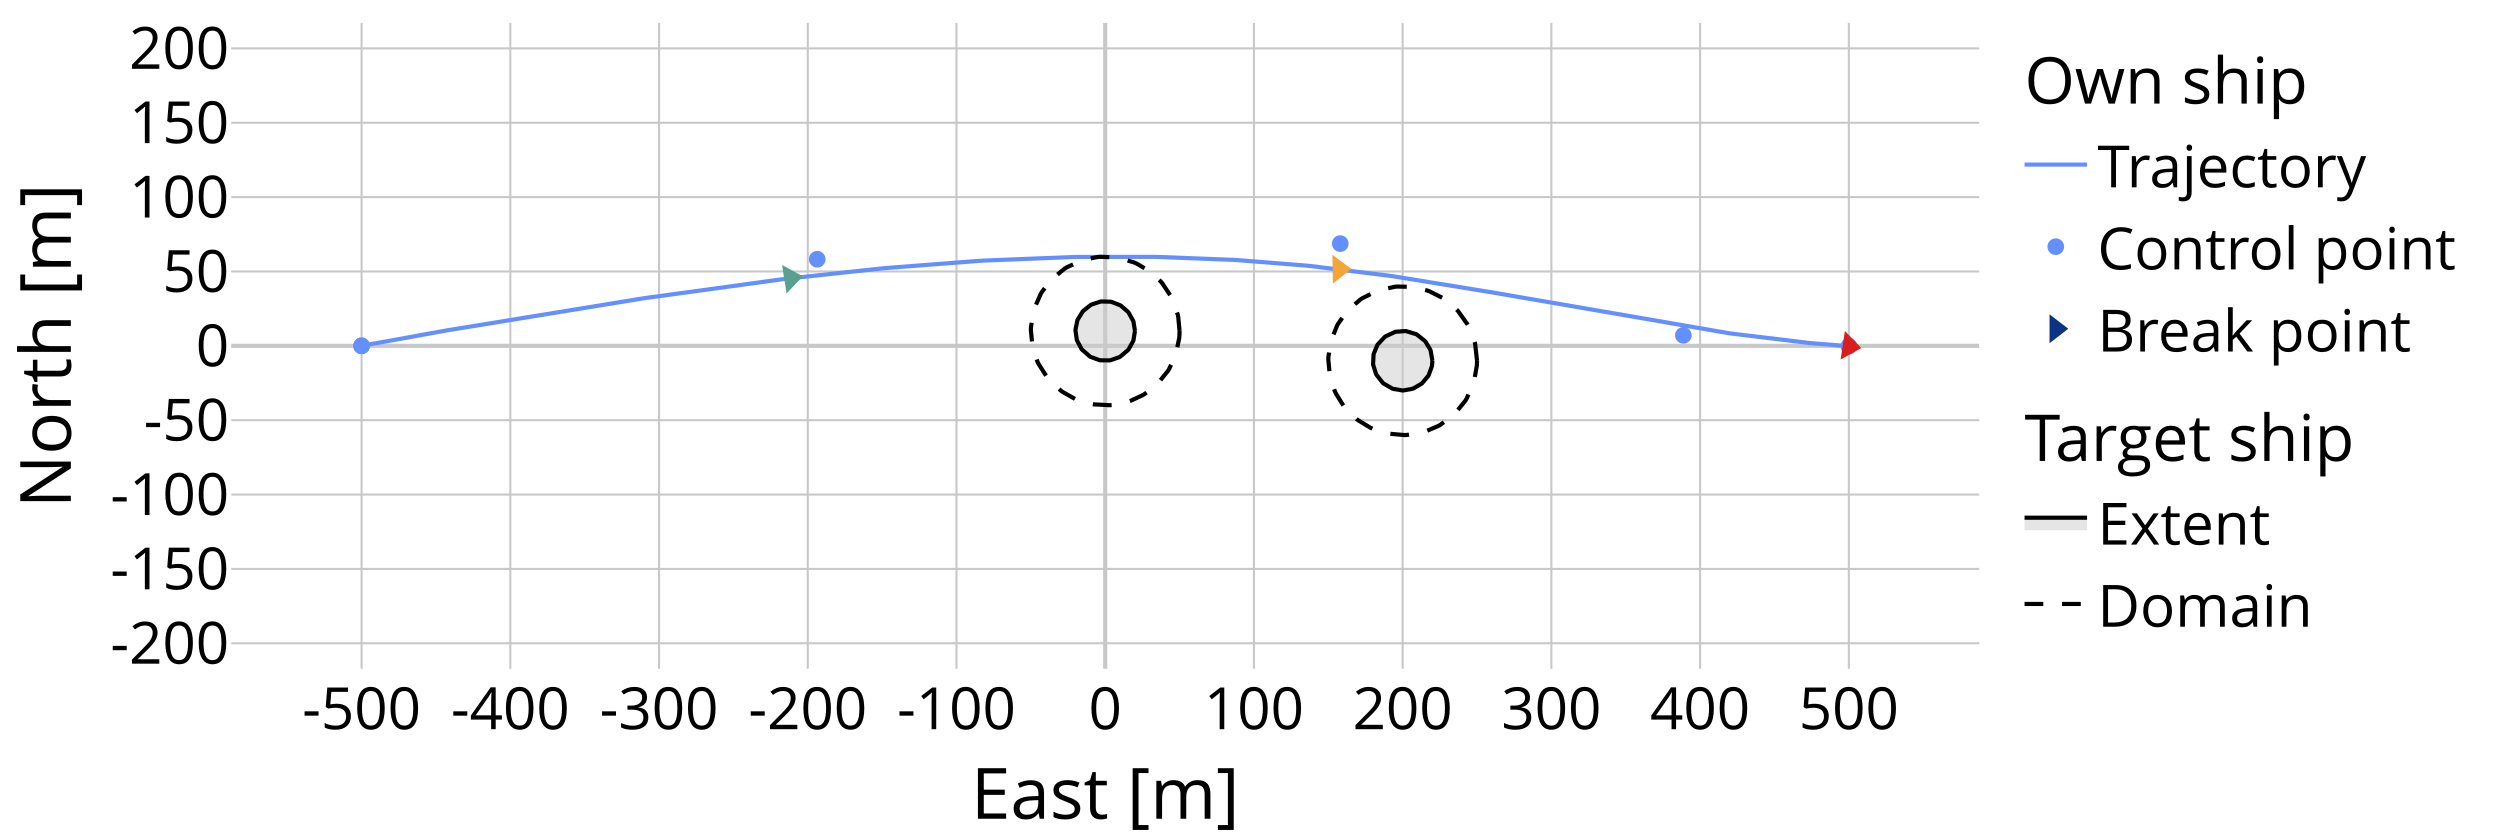
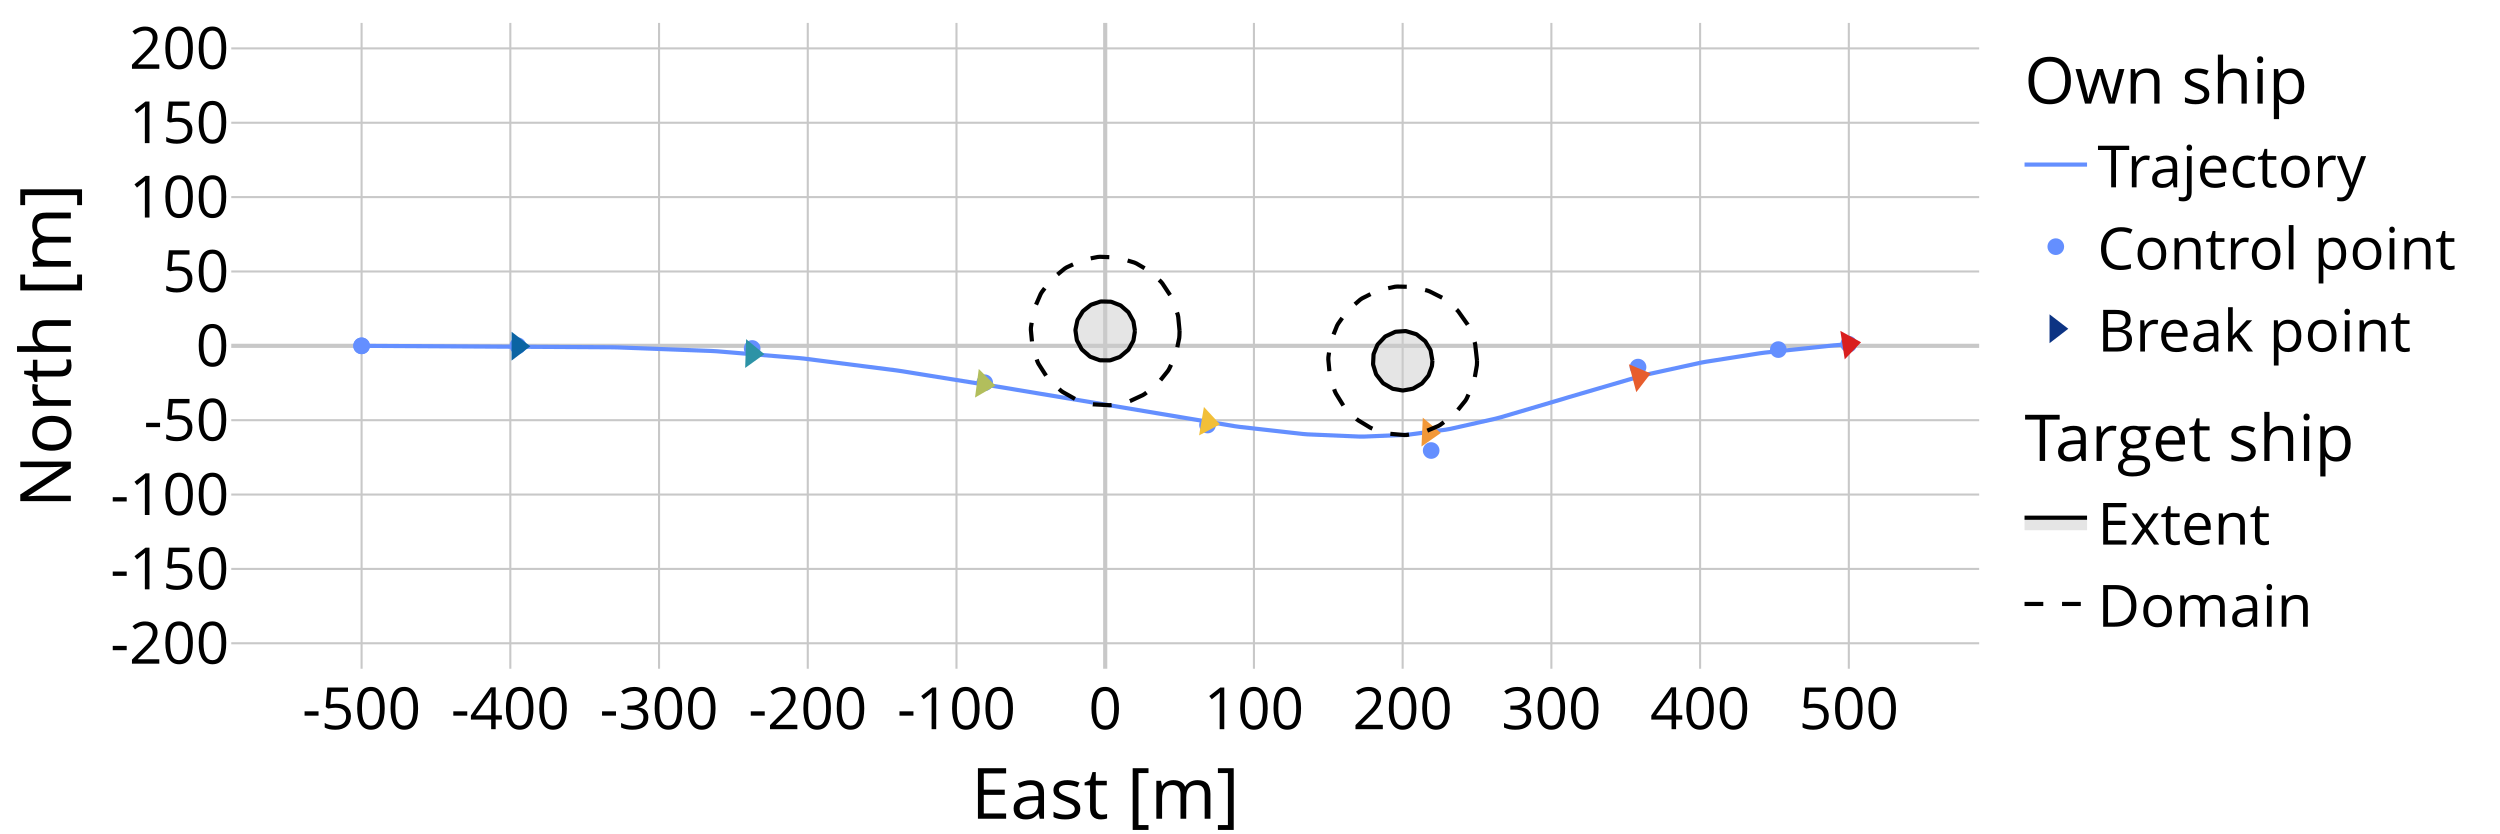
<svg xmlns="http://www.w3.org/2000/svg" class="main-svg" width="1200" height="400" style="" viewBox="0 0 1200 400">
  <rect x="0" y="0" width="1200" height="400" style="fill: rgb(255, 255, 255); fill-opacity: 1;" />
-   <defs id="defs-e74704">
+   <defs id="defs-a0db85">
    <g class="clips">
-       <clipPath id="clipe74704xyplot" class="plotclip">
+       <clipPath id="clipa0db85xyplot" class="plotclip">
        <rect width="839" height="310" />
      </clipPath>
-       <clipPath class="axesclip" id="clipe74704x">
+       <clipPath class="axesclip" id="clipa0db85x">
        <rect x="111" y="0" width="839" height="400" />
      </clipPath>
-       <clipPath class="axesclip" id="clipe74704y">
+       <clipPath class="axesclip" id="clipa0db85y">
        <rect x="0" y="11" width="1200" height="310" />
      </clipPath>
-       <clipPath class="axesclip" id="clipe74704xy">
+       <clipPath class="axesclip" id="clipa0db85xy">
        <rect x="111" y="11" width="839" height="310" />
      </clipPath>
    </g>
    <g class="gradients" />
    <g class="patterns" />
  </defs>
  <g class="bglayer" />
  <g class="layer-below">
    <g class="imagelayer" />
    <g class="shapelayer" />
  </g>
  <g class="cartesianlayer">
    <g class="subplot xy">
      <g class="layer-subplot">
        <g class="shapelayer" />
        <g class="imagelayer" />
      </g>
      <g class="minor-gridlayer">
        <g class="x" />
        <g class="y" />
      </g>
      <g class="gridlayer">
        <g class="x">
          <path class="xgrid crisp" transform="translate(173.56,0)" d="M0,11v310" style="stroke: rgb(200, 200, 200); stroke-opacity: 1; stroke-width: 1px;" />
          <path class="xgrid crisp" transform="translate(244.95,0)" d="M0,11v310" style="stroke: rgb(200, 200, 200); stroke-opacity: 1; stroke-width: 1px;" />
          <path class="xgrid crisp" transform="translate(316.34,0)" d="M0,11v310" style="stroke: rgb(200, 200, 200); stroke-opacity: 1; stroke-width: 1px;" />
          <path class="xgrid crisp" transform="translate(387.73,0)" d="M0,11v310" style="stroke: rgb(200, 200, 200); stroke-opacity: 1; stroke-width: 1px;" />
          <path class="xgrid crisp" transform="translate(459.11,0)" d="M0,11v310" style="stroke: rgb(200, 200, 200); stroke-opacity: 1; stroke-width: 1px;" />
          <path class="xgrid crisp" transform="translate(601.89,0)" d="M0,11v310" style="stroke: rgb(200, 200, 200); stroke-opacity: 1; stroke-width: 1px;" />
          <path class="xgrid crisp" transform="translate(673.27,0)" d="M0,11v310" style="stroke: rgb(200, 200, 200); stroke-opacity: 1; stroke-width: 1px;" />
          <path class="xgrid crisp" transform="translate(744.66,0)" d="M0,11v310" style="stroke: rgb(200, 200, 200); stroke-opacity: 1; stroke-width: 1px;" />
          <path class="xgrid crisp" transform="translate(816.05,0)" d="M0,11v310" style="stroke: rgb(200, 200, 200); stroke-opacity: 1; stroke-width: 1px;" />
          <path class="xgrid crisp" transform="translate(887.44,0)" d="M0,11v310" style="stroke: rgb(200, 200, 200); stroke-opacity: 1; stroke-width: 1px;" />
        </g>
        <g class="y">
          <path class="ygrid crisp" transform="translate(0,308.77)" d="M111,0h839" style="stroke: rgb(200, 200, 200); stroke-opacity: 1; stroke-width: 1px;" />
          <path class="ygrid crisp" transform="translate(0,273.08)" d="M111,0h839" style="stroke: rgb(200, 200, 200); stroke-opacity: 1; stroke-width: 1px;" />
          <path class="ygrid crisp" transform="translate(0,237.39)" d="M111,0h839" style="stroke: rgb(200, 200, 200); stroke-opacity: 1; stroke-width: 1px;" />
          <path class="ygrid crisp" transform="translate(0,201.69)" d="M111,0h839" style="stroke: rgb(200, 200, 200); stroke-opacity: 1; stroke-width: 1px;" />
          <path class="ygrid crisp" transform="translate(0,130.31)" d="M111,0h839" style="stroke: rgb(200, 200, 200); stroke-opacity: 1; stroke-width: 1px;" />
          <path class="ygrid crisp" transform="translate(0,94.61)" d="M111,0h839" style="stroke: rgb(200, 200, 200); stroke-opacity: 1; stroke-width: 1px;" />
          <path class="ygrid crisp" transform="translate(0,58.92)" d="M111,0h839" style="stroke: rgb(200, 200, 200); stroke-opacity: 1; stroke-width: 1px;" />
          <path class="ygrid crisp" transform="translate(0,23.23)" d="M111,0h839" style="stroke: rgb(200, 200, 200); stroke-opacity: 1; stroke-width: 1px;" />
        </g>
      </g>
      <g class="zerolinelayer">
        <path class="xzl zl crisp" transform="translate(530.5,0)" d="M0,11v310" style="stroke: rgb(200, 200, 200); stroke-opacity: 1; stroke-width: 2px;" />
        <path class="yzl zl crisp" transform="translate(0,166)" d="M111,0h839" style="stroke: rgb(200, 200, 200); stroke-opacity: 1; stroke-width: 2px;" />
      </g>
      <g class="layer-between">
        <g class="shapelayer" />
        <g class="imagelayer" />
      </g>
      <path class="xlines-below" />
      <path class="ylines-below" />
      <g class="overlines-below" />
      <g class="xaxislayer-below" />
      <g class="yaxislayer-below" />
      <g class="overaxes-below" />
      <g class="overplot">
-         <g class="xy" transform="translate(111,11)" clip-path="url(#clipe74704xyplot)">
+         <g class="xy" transform="translate(111,11)" clip-path="url(#clipa0db85xyplot)">
          <g class="scatterlayer mlayer">
-             <g class="trace scatter tracec89504" style="stroke-miterlimit: 2; opacity: 1;">
-               <g class="fills" />
-               <g class="errorbars" />
-               <g class="lines">
-                 <path class="js-line" d="M62.56,155L101.52,147.94L103.48,147.59L196.26,132.44L199.14,132.01L263.58,123.16L266.49,122.81L312.11,117.86L314.9,117.6L358.73,114.23L361.42,114.07L403.8,112.38L406.41,112.33L442.57,112.29L445.12,112.34L480.66,113.72L483.18,113.87L515.81,116.47L518.32,116.72L555.78,121.34L558.28,121.7L608.02,129.82L610.5,130.26L718.6,148.89L721.03,149.23L757.29,153.61L759.7,153.83L776.49,155.17" style="vector-effect: none; fill: none; stroke: rgb(100, 143, 255); stroke-opacity: 1; stroke-width: 2px; opacity: 1;" />
-               </g>
-               <g class="points" />
-               <g class="text" />
-             </g>
-             <g class="trace scatter tracecab021" style="stroke-miterlimit: 2; opacity: 1;">
+             <g class="trace scatter tracecbe5ab" style="stroke-miterlimit: 2; opacity: 1;">
+               <g class="fills" />
+               <g class="errorbars" />
+               <g class="lines">
+                 <path class="js-line" d="M62.56,155L183.07,155.7L185.7,155.76L230.4,157.46L233.02,157.61L272.36,160.86L274.98,161.13L319.28,166.79L321.87,167.17L373.28,175.47L375.83,175.91L481.58,193.56L484.09,193.91L514.12,197.29L516.61,197.49L541.43,198.55L543.89,198.55L563.51,197.73L565.95,197.52L582.88,195.26L585.29,194.83L606.75,189.99L609.12,189.37L639.73,180.34L642.08,179.62L677.22,169.34L679.56,168.74L705.43,163.08L707.78,162.65L733.75,158.57L736.11,158.26L769.27,154.78L771.64,154.58L776.38,154.2" style="vector-effect: none; fill: none; stroke: rgb(100, 143, 255); stroke-opacity: 1; stroke-width: 2px; opacity: 1;" />
+               </g>
+               <g class="points" />
+               <g class="text" />
+             </g>
+             <g class="trace scatter tracea8a9f1" style="stroke-miterlimit: 2; opacity: 1;">
              <g class="fills" />
              <g class="errorbars" />
              <g class="lines" />
              <g class="points">
                <path class="point" transform="translate(62.56,155)" d="M4,0A4,4 0 1,1 0,-4A4,4 0 0,1 4,0Z" style="opacity: 1; stroke-width: 0px; fill: rgb(100, 143, 255); fill-opacity: 1;" />
                <path class="point" transform="translate(62.56,155)" d="M4,0A4,4 0 1,1 0,-4A4,4 0 0,1 4,0Z" style="opacity: 1; stroke-width: 0px; fill: rgb(100, 143, 255); fill-opacity: 1;" />
-                 <path class="point" transform="translate(281.26,113.43)" d="M4,0A4,4 0 1,1 0,-4A4,4 0 0,1 4,0Z" style="opacity: 1; stroke-width: 0px; fill: rgb(100, 143, 255); fill-opacity: 1;" />
-                 <path class="point" transform="translate(532.32,105.93)" d="M4,0A4,4 0 1,1 0,-4A4,4 0 0,1 4,0Z" style="opacity: 1; stroke-width: 0px; fill: rgb(100, 143, 255); fill-opacity: 1;" />
-                 <path class="point" transform="translate(697.01,149.95)" d="M4,0A4,4 0 1,1 0,-4A4,4 0 0,1 4,0Z" style="opacity: 1; stroke-width: 0px; fill: rgb(100, 143, 255); fill-opacity: 1;" />
-                 <path class="point" transform="translate(776.49,155.17)" d="M4,0A4,4 0 1,1 0,-4A4,4 0 0,1 4,0Z" style="opacity: 1; stroke-width: 0px; fill: rgb(100, 143, 255); fill-opacity: 1;" />
-               </g>
-               <g class="text" />
-             </g>
-             <g class="trace scatter traced16667" style="stroke-miterlimit: 2; opacity: 1;">
+                 <path class="point" transform="translate(137.56,154.96)" d="M4,0A4,4 0 1,1 0,-4A4,4 0 0,1 4,0Z" style="opacity: 1; stroke-width: 0px; fill: rgb(100, 143, 255); fill-opacity: 1;" />
+                 <path class="point" transform="translate(250.04,156.26)" d="M4,0A4,4 0 1,1 0,-4A4,4 0 0,1 4,0Z" style="opacity: 1; stroke-width: 0px; fill: rgb(100, 143, 255); fill-opacity: 1;" />
+                 <path class="point" transform="translate(361.66,172.71)" d="M4,0A4,4 0 1,1 0,-4A4,4 0 0,1 4,0Z" style="opacity: 1; stroke-width: 0px; fill: rgb(100, 143, 255); fill-opacity: 1;" />
+                 <path class="point" transform="translate(468.61,193.02)" d="M4,0A4,4 0 1,1 0,-4A4,4 0 0,1 4,0Z" style="opacity: 1; stroke-width: 0px; fill: rgb(100, 143, 255); fill-opacity: 1;" />
+                 <path class="point" transform="translate(575.96,205.25)" d="M4,0A4,4 0 1,1 0,-4A4,4 0 0,1 4,0Z" style="opacity: 1; stroke-width: 0px; fill: rgb(100, 143, 255); fill-opacity: 1;" />
+                 <path class="point" transform="translate(675.26,165.2)" d="M4,0A4,4 0 1,1 0,-4A4,4 0 0,1 4,0Z" style="opacity: 1; stroke-width: 0px; fill: rgb(100, 143, 255); fill-opacity: 1;" />
+                 <path class="point" transform="translate(742.6,156.81)" d="M4,0A4,4 0 1,1 0,-4A4,4 0 0,1 4,0Z" style="opacity: 1; stroke-width: 0px; fill: rgb(100, 143, 255); fill-opacity: 1;" />
+                 <path class="point" transform="translate(776.38,154.2)" d="M4,0A4,4 0 1,1 0,-4A4,4 0 0,1 4,0Z" style="opacity: 1; stroke-width: 0px; fill: rgb(100, 143, 255); fill-opacity: 1;" />
+               </g>
+               <g class="text" />
+             </g>
+             <g class="trace scatter trace00c289" style="stroke-miterlimit: 2; opacity: 1;">
              <g class="fills" />
              <g class="errorbars" />
              <g class="lines" />
              <g class="points">
                <path class="point" transform="translate(62.56,155)" d="M0,0Z" style="opacity: 1; stroke-width: 0px; fill: rgb(12, 51, 131); fill-opacity: 1;" />
-                 <path class="point" transform="translate(268.43,122.57)" d="M-4.042,-6.379L-1.885,7.312L5.927,-0.934Z" style="opacity: 1; stroke-width: 0px; fill: rgb(88, 161, 142); fill-opacity: 1;" />
-                 <path class="point" transform="translate(531.65,118.18)" d="M-3.115,-6.879L-2.884,6.979L5.999,-0.1Z" style="opacity: 1; stroke-width: 0px; fill: rgb(242, 165, 56); fill-opacity: 1;" />
-                 <path class="point" transform="translate(776.49,155.17)" d="M-1.931,-7.3L-4.002,6.404L5.933,0.896Z" style="opacity: 1; stroke-width: 0px; fill: rgb(217, 30, 30); fill-opacity: 1;" />
-               </g>
-               <g class="text" />
-             </g>
-             <g class="trace scatter tracef3eee9" style="stroke-miterlimit: 2; opacity: 1;">
+                 <path class="point" transform="translate(137.56,155.19)" d="M-2.982,-6.938L-3.018,6.922L6,0.015Z" style="opacity: 1; stroke-width: 0px; fill: rgb(11, 100, 163); fill-opacity: 1;" />
+                 <path class="point" transform="translate(249.9,158.79)" d="M-2.777,-7.022L-3.22,6.831L5.997,0.192Z" style="opacity: 1; stroke-width: 0px; fill: rgb(45, 147, 166); fill-opacity: 1;" />
+                 <path class="point" transform="translate(360.88,173.36)" d="M-2.072,-7.262L-3.876,6.481L5.949,0.781Z" style="opacity: 1; stroke-width: 0px; fill: rgb(178, 190, 92); fill-opacity: 1;" />
+                 <path class="point" transform="translate(468.68,191.67)" d="M-1.796,-7.335L-4.119,6.329L5.915,1.005Z" style="opacity: 1; stroke-width: 0px; fill: rgb(242, 191, 56); fill-opacity: 1;" />
+                 <path class="point" transform="translate(574.62,196.54)" d="M-2.679,-7.06L-3.314,6.785L5.994,0.275Z" style="opacity: 1; stroke-width: 0px; fill: rgb(242, 152, 56); fill-opacity: 1;" />
+                 <path class="point" transform="translate(675.54,169.78)" d="M-4.676,-5.93L-1.124,7.467L5.8,-1.538Z" style="opacity: 1; stroke-width: 0px; fill: rgb(231, 93, 45); fill-opacity: 1;" />
+                 <path class="point" transform="translate(776.38,154.2)" d="M-4.022,-6.391L-1.907,7.307L5.93,-0.916Z" style="opacity: 1; stroke-width: 0px; fill: rgb(217, 30, 30); fill-opacity: 1;" />
+               </g>
+               <g class="text" />
+             </g>
+             <g class="trace scatter trace24a644" style="stroke-miterlimit: 2; opacity: 1;">
              <g class="fills">
                <g>
                  <path class="js-fill" d="M433.78,147.86L433.07,143.43L432.92,143L430.75,139.07L430.47,138.72L427.09,135.77L426.7,135.53L422.52,133.91L422.08,133.82L417.59,133.71L417.14,133.78L412.89,135.21L412.49,135.42L408.98,138.21L408.68,138.55L406.32,142.37L406.15,142.79L405.24,147.19L405.22,147.64L405.86,152.08L406,152.51L408.11,156.47L408.39,156.83L412.1,160.07L412.49,160.3L416.7,161.86L417.14,161.94L421.63,161.98L422.08,161.9L426.31,160.41L426.7,160.19L430.47,157L430.75,156.65L432.92,152.72L433.07,152.29L433.78,147.86Z" style="fill: rgb(204, 204, 204); fill-opacity: 0.5; stroke-width: 0;" />
                </g>
              </g>
              <g class="errorbars" />
              <g class="lines">
                <path class="js-line" d="M433.78,147.86L433.07,143.43L432.92,143L430.75,139.07L430.47,138.72L427.09,135.77L426.7,135.53L422.52,133.91L422.08,133.82L417.59,133.71L417.14,133.78L412.89,135.21L412.49,135.42L408.98,138.21L408.68,138.55L406.32,142.37L406.15,142.79L405.24,147.19L405.22,147.64L405.86,152.08L406,152.51L408.11,156.47L408.39,156.83L412.1,160.07L412.49,160.3L416.7,161.86L417.14,161.94L421.63,161.98L422.08,161.9L426.31,160.41L426.7,160.19L430.47,157L430.75,156.65L432.92,152.72L433.07,152.29L433.78,147.86" style="vector-effect: none; fill: none; stroke: rgb(0, 0, 0); stroke-opacity: 1; stroke-width: 2px; opacity: 1;" />
              </g>
              <g class="points" />
              <g class="text" />
            </g>
-             <g class="trace scatter traceb23bd9" style="stroke-miterlimit: 2; opacity: 1;">
+             <g class="trace scatter trace0bd2aa" style="stroke-miterlimit: 2; opacity: 1;">
              <g class="fills" />
              <g class="errorbars" />
              <g class="lines">
                <path class="js-line" d="M455.19,147.86L454.55,141.14L454.33,140.04L451.76,132.59L451.26,131.58L446.92,125.01L446.19,124.16L441.25,119.56L440.34,118.89L434.51,115.48L433.48,115.02L425.94,112.75L424.83,112.57L416.97,112.26L415.84,112.36L409.22,113.68L408.15,114.02L401.01,117.33L400.05,117.93L393.96,122.92L393.19,123.74L389.12,129.13L388.54,130.1L385.4,137.31L385.08,138.4L383.85,146.17L383.81,147.3L384.56,155.14L384.8,156.23L387,162.62L387.48,163.64L391.72,170.27L392.44,171.14L398.2,176.5L399.12,177.16L405,180.48L406.04,180.92L412.5,182.86L413.61,183.07L421.47,183.5L422.6,183.42L430.32,181.88L431.38,181.52L437.51,178.68L438.47,178.09L443.83,173.98L444.64,173.2L449.58,167.07L450.17,166.11L453.06,160.01L453.43,158.94L455.03,151.24L455.12,150.11L455.19,147.86" style="vector-effect: none; fill: none; stroke: rgb(0, 0, 0); stroke-opacity: 1; stroke-dasharray: 9px, 9px; stroke-width: 2px; opacity: 1;" />
              </g>
              <g class="points" />
              <g class="text" />
            </g>
-             <g class="trace scatter trace86e849" style="stroke-miterlimit: 2; opacity: 1;">
+             <g class="trace scatter tracef506b4" style="stroke-miterlimit: 2; opacity: 1;">
              <g class="fills">
                <g>
                  <path class="js-fill" d="M576.55,162.14L575.7,157.28L575.54,156.86L573.24,153L572.95,152.66L569.09,149.59L568.69,149.38L563.96,147.96L563.51,147.92L559.03,148.23L558.6,148.34L554.12,150.42L553.75,150.68L550.36,154.27L550.12,154.65L548.4,158.79L548.3,159.23L548.08,163.71L548.14,164.16L549.47,168.45L549.67,168.85L552.71,172.74L553.05,173.04L557.31,175.52L557.73,175.67L562.16,176.42L562.61,176.41L567.03,175.6L567.45,175.44L571.33,173.18L571.67,172.89L574.54,169.44L574.77,169.05L576.3,164.83L576.37,164.38L576.55,162.14Z" style="fill: rgb(204, 204, 204); fill-opacity: 0.5; stroke-width: 0;" />
                </g>
              </g>
              <g class="errorbars" />
              <g class="lines">
                <path class="js-line" d="M576.55,162.14L575.7,157.28L575.54,156.86L573.24,153L572.95,152.66L569.09,149.59L568.69,149.38L563.96,147.96L563.51,147.92L559.03,148.23L558.6,148.34L554.12,150.42L553.75,150.68L550.36,154.27L550.12,154.65L548.4,158.79L548.3,159.23L548.08,163.71L548.14,164.16L549.47,168.45L549.67,168.85L552.71,172.74L553.05,173.04L557.31,175.52L557.73,175.67L562.16,176.42L562.61,176.41L567.03,175.6L567.45,175.44L571.33,173.18L571.67,172.89L574.54,169.44L574.77,169.05L576.3,164.83L576.37,164.38L576.55,162.14" style="vector-effect: none; fill: none; stroke: rgb(0, 0, 0); stroke-opacity: 1; stroke-width: 2px; opacity: 1;" />
              </g>
              <g class="points" />
              <g class="text" />
            </g>
-             <g class="trace scatter trace8aba06" style="stroke-miterlimit: 2; opacity: 1;">
+             <g class="trace scatter trace3f7766" style="stroke-miterlimit: 2; opacity: 1;">
              <g class="fills" />
              <g class="errorbars" />
              <g class="lines">
                <path class="js-line" d="M597.97,162.14L597.1,154.31L596.84,153.22L594.04,145.86L593.51,144.86L588.96,138.44L588.2,137.61L582.19,132.52L581.25,131.91L575.21,128.87L574.16,128.48L567.61,126.85L566.49,126.7L559.74,126.54L558.62,126.63L550.92,128.3L549.86,128.67L542.83,132.21L541.89,132.84L535.96,138.02L535.22,138.86L531.32,144.37L530.77,145.36L527.86,152.67L527.58,153.77L526.62,160.45L526.59,161.58L527.33,169.41L527.58,170.51L529.77,176.9L530.26,177.92L533.8,183.66L534.49,184.55L540.08,190.1L540.98,190.78L546.75,194.28L547.77,194.75L554.17,196.9L555.28,197.14L563.12,197.82L564.25,197.78L572.01,196.48L573.09,196.15L579.3,193.51L580.28,192.96L586.6,188.26L587.41,187.48L592.36,181.35L592.95,180.39L596.2,173.22L596.54,172.15L597.9,164.39L597.95,163.27L597.97,162.14" style="vector-effect: none; fill: none; stroke: rgb(0, 0, 0); stroke-opacity: 1; stroke-dasharray: 9px, 9px; stroke-width: 2px; opacity: 1;" />
              </g>
              <g class="points" />
              <g class="text" />
            </g>
          </g>
        </g>
      </g>
      <path class="xlines-above crisp" d="M0,0" style="fill: none;" />
      <path class="ylines-above crisp" d="M0,0" style="fill: none;" />
      <g class="overlines-above" />
      <g class="xaxislayer-above">
        <g class="xtick">
          <text text-anchor="middle" x="0" y="350" transform="translate(173.56,0)" style="font-family: 'Open Sans', verdana, arial, sans-serif; font-size: 28px; fill: rgb(0, 0, 0); fill-opacity: 1; white-space: pre; opacity: 1;">-500</text>
        </g>
        <g class="xtick">
          <text text-anchor="middle" x="0" y="350" style="font-family: 'Open Sans', verdana, arial, sans-serif; font-size: 28px; fill: rgb(0, 0, 0); fill-opacity: 1; white-space: pre; opacity: 1;" transform="translate(244.95,0)">-400</text>
        </g>
        <g class="xtick">
          <text text-anchor="middle" x="0" y="350" style="font-family: 'Open Sans', verdana, arial, sans-serif; font-size: 28px; fill: rgb(0, 0, 0); fill-opacity: 1; white-space: pre; opacity: 1;" transform="translate(316.34,0)">-300</text>
        </g>
        <g class="xtick">
          <text text-anchor="middle" x="0" y="350" style="font-family: 'Open Sans', verdana, arial, sans-serif; font-size: 28px; fill: rgb(0, 0, 0); fill-opacity: 1; white-space: pre; opacity: 1;" transform="translate(387.73,0)">-200</text>
        </g>
        <g class="xtick">
          <text text-anchor="middle" x="0" y="350" style="font-family: 'Open Sans', verdana, arial, sans-serif; font-size: 28px; fill: rgb(0, 0, 0); fill-opacity: 1; white-space: pre; opacity: 1;" transform="translate(459.11,0)">-100</text>
        </g>
        <g class="xtick">
          <text text-anchor="middle" x="0" y="350" style="font-family: 'Open Sans', verdana, arial, sans-serif; font-size: 28px; fill: rgb(0, 0, 0); fill-opacity: 1; white-space: pre; opacity: 1;" transform="translate(530.5,0)">0</text>
        </g>
        <g class="xtick">
          <text text-anchor="middle" x="0" y="350" style="font-family: 'Open Sans', verdana, arial, sans-serif; font-size: 28px; fill: rgb(0, 0, 0); fill-opacity: 1; white-space: pre; opacity: 1;" transform="translate(601.89,0)">100</text>
        </g>
        <g class="xtick">
          <text text-anchor="middle" x="0" y="350" style="font-family: 'Open Sans', verdana, arial, sans-serif; font-size: 28px; fill: rgb(0, 0, 0); fill-opacity: 1; white-space: pre; opacity: 1;" transform="translate(673.27,0)">200</text>
        </g>
        <g class="xtick">
          <text text-anchor="middle" x="0" y="350" style="font-family: 'Open Sans', verdana, arial, sans-serif; font-size: 28px; fill: rgb(0, 0, 0); fill-opacity: 1; white-space: pre; opacity: 1;" transform="translate(744.66,0)">300</text>
        </g>
        <g class="xtick">
          <text text-anchor="middle" x="0" y="350" style="font-family: 'Open Sans', verdana, arial, sans-serif; font-size: 28px; fill: rgb(0, 0, 0); fill-opacity: 1; white-space: pre; opacity: 1;" transform="translate(816.05,0)">400</text>
        </g>
        <g class="xtick">
          <text text-anchor="middle" x="0" y="350" style="font-family: 'Open Sans', verdana, arial, sans-serif; font-size: 28px; fill: rgb(0, 0, 0); fill-opacity: 1; white-space: pre; opacity: 1;" transform="translate(887.44,0)">500</text>
        </g>
      </g>
      <g class="yaxislayer-above">
        <g class="ytick">
          <text text-anchor="end" x="110" y="9.8" transform="translate(0,308.77)" style="font-family: 'Open Sans', verdana, arial, sans-serif; font-size: 28px; fill: rgb(0, 0, 0); fill-opacity: 1; white-space: pre; opacity: 1;">-200</text>
        </g>
        <g class="ytick">
          <text text-anchor="end" x="110" y="9.8" style="font-family: 'Open Sans', verdana, arial, sans-serif; font-size: 28px; fill: rgb(0, 0, 0); fill-opacity: 1; white-space: pre; opacity: 1;" transform="translate(0,273.08)">-150</text>
        </g>
        <g class="ytick">
          <text text-anchor="end" x="110" y="9.8" style="font-family: 'Open Sans', verdana, arial, sans-serif; font-size: 28px; fill: rgb(0, 0, 0); fill-opacity: 1; white-space: pre; opacity: 1;" transform="translate(0,237.39)">-100</text>
        </g>
        <g class="ytick">
          <text text-anchor="end" x="110" y="9.8" style="font-family: 'Open Sans', verdana, arial, sans-serif; font-size: 28px; fill: rgb(0, 0, 0); fill-opacity: 1; white-space: pre; opacity: 1;" transform="translate(0,201.69)">-50</text>
        </g>
        <g class="ytick">
          <text text-anchor="end" x="110" y="9.8" style="font-family: 'Open Sans', verdana, arial, sans-serif; font-size: 28px; fill: rgb(0, 0, 0); fill-opacity: 1; white-space: pre; opacity: 1;" transform="translate(0,166)">0</text>
        </g>
        <g class="ytick">
          <text text-anchor="end" x="110" y="9.8" style="font-family: 'Open Sans', verdana, arial, sans-serif; font-size: 28px; fill: rgb(0, 0, 0); fill-opacity: 1; white-space: pre; opacity: 1;" transform="translate(0,130.31)">50</text>
        </g>
        <g class="ytick">
          <text text-anchor="end" x="110" y="9.8" style="font-family: 'Open Sans', verdana, arial, sans-serif; font-size: 28px; fill: rgb(0, 0, 0); fill-opacity: 1; white-space: pre; opacity: 1;" transform="translate(0,94.61)">100</text>
        </g>
        <g class="ytick">
          <text text-anchor="end" x="110" y="9.8" style="font-family: 'Open Sans', verdana, arial, sans-serif; font-size: 28px; fill: rgb(0, 0, 0); fill-opacity: 1; white-space: pre; opacity: 1;" transform="translate(0,58.92)">150</text>
        </g>
        <g class="ytick">
          <text text-anchor="end" x="110" y="9.8" style="font-family: 'Open Sans', verdana, arial, sans-serif; font-size: 28px; fill: rgb(0, 0, 0); fill-opacity: 1; white-space: pre; opacity: 1;" transform="translate(0,23.23)">200</text>
        </g>
      </g>
      <g class="overaxes-above" />
    </g>
  </g>
  <g class="polarlayer" />
  <g class="smithlayer" />
  <g class="ternarylayer" />
  <g class="geolayer" />
  <g class="funnelarealayer" />
  <g class="pielayer" />
  <g class="iciclelayer" />
  <g class="treemaplayer" />
  <g class="sunburstlayer" />
  <g class="glimages" />
-   <defs id="topdefs-e74704">
+   <defs id="topdefs-a0db85">
    <g class="clips" />
-     <clipPath id="legende74704">
+     <clipPath id="legenda0db85">
      <rect width="228" height="304" x="0" y="0" />
    </clipPath>
  </defs>
  <g class="layer-above">
    <g class="imagelayer" />
    <g class="shapelayer" />
  </g>
  <g class="infolayer">
    <g class="legend" pointer-events="all" transform="translate(966.78,11)">
-       <rect class="bg" shape-rendering="crispEdges" width="228" height="304" x="0" y="0" style="stroke: rgb(68, 68, 68); stroke-opacity: 1; fill: rgb(255, 255, 255); fill-opacity: 1; stroke-width: 0px;" />
-       <g class="scrollbox" transform="" clip-path="url(#legende74704)">
+       <rect class="bg" shape-rendering="crispEdges" style="stroke: rgb(68, 68, 68); stroke-opacity: 1; fill: rgb(255, 255, 255); fill-opacity: 1; stroke-width: 0px;" width="228" height="304" x="0" y="0" />
+       <g class="scrollbox" transform="" clip-path="url(#legenda0db85)">
        <g class="groups" transform="">
          <g class="traces" transform="translate(0,26.65)" style="opacity: 1;">
            <text class="legendtext" text-anchor="start" x="5" y="12.09" style="font-family: 'Open Sans', verdana, arial, sans-serif; font-size: 31px; fill: rgb(0, 0, 0); fill-opacity: 1; white-space: pre;">Own ship</text>
            <g class="layers">
              <g class="legendfill" />
              <g class="legendlines" />
              <g class="legendsymbols">
                <g class="legendpoints" />
              </g>
            </g>
            <rect class="legendtoggle" x="0" y="-21.65" width="222.656" height="43.3" style="fill: rgb(0, 0, 0); fill-opacity: 0;" />
          </g>
          <g class="traces" transform="translate(0,68)" style="opacity: 1;">
            <text class="legendtext" text-anchor="start" x="40" y="10.92" style="font-family: 'Open Sans', verdana, arial, sans-serif; font-size: 28px; fill: rgb(0, 0, 0); fill-opacity: 1; white-space: pre;">Trajectory</text>
            <g class="layers" style="opacity: 1;">
              <g class="legendfill" />
              <g class="legendlines">
                <path class="js-line" d="M5,0h30" style="fill: none; stroke: rgb(100, 143, 255); stroke-opacity: 1; stroke-width: 2px;" />
              </g>
              <g class="legendsymbols">
                <g class="legendpoints" />
              </g>
            </g>
            <rect class="legendtoggle" x="0" y="-19.7" width="222.656" height="39.4" style="fill: rgb(0, 0, 0); fill-opacity: 0;" />
          </g>
          <g class="traces" transform="translate(0,107.4)" style="opacity: 1;">
            <text class="legendtext" text-anchor="start" x="40" y="10.92" style="font-family: 'Open Sans', verdana, arial, sans-serif; font-size: 28px; fill: rgb(0, 0, 0); fill-opacity: 1; white-space: pre;">Control point</text>
            <g class="layers" style="opacity: 1;">
              <g class="legendfill" />
              <g class="legendlines" />
              <g class="legendsymbols">
                <g class="legendpoints">
                  <path class="scatterpts" transform="translate(20,0)" d="M4,0A4,4 0 1,1 0,-4A4,4 0 0,1 4,0Z" style="opacity: 1; stroke-width: 0px; fill: rgb(100, 143, 255); fill-opacity: 1;" />
                </g>
              </g>
            </g>
            <rect class="legendtoggle" x="0" y="-19.7" width="222.656" height="39.4" style="fill: rgb(0, 0, 0); fill-opacity: 0;" />
          </g>
          <g class="traces" transform="translate(0,146.8)" style="opacity: 1;">
            <text class="legendtext" text-anchor="start" x="40" y="10.92" style="font-family: 'Open Sans', verdana, arial, sans-serif; font-size: 28px; fill: rgb(0, 0, 0); fill-opacity: 1; white-space: pre;">Break point</text>
            <g class="layers" style="opacity: 1;">
              <g class="legendfill" />
              <g class="legendlines" />
              <g class="legendsymbols">
                <g class="legendpoints">
                  <path class="scatterpts" transform="translate(20,0)" d="M-3,-6.93L-3,6.93L6,-3.6739403974420594e-16Z" style="opacity: 1; stroke-width: 0px; fill: rgb(12, 51, 131); fill-opacity: 1;" />
                </g>
              </g>
            </g>
            <rect class="legendtoggle" x="0" y="-19.7" width="222.656" height="39.4" style="fill: rgb(0, 0, 0); fill-opacity: 0;" />
          </g>
        </g>
        <g class="groups" transform="translate(0,10)">
          <g class="traces" transform="translate(0,188.15)" style="opacity: 1;">
            <text class="legendtext" text-anchor="start" x="5" y="12.09" style="font-family: 'Open Sans', verdana, arial, sans-serif; font-size: 31px; fill: rgb(0, 0, 0); fill-opacity: 1; white-space: pre;">Target ship</text>
            <g class="layers">
              <g class="legendfill" />
              <g class="legendlines" />
              <g class="legendsymbols">
                <g class="legendpoints" />
              </g>
            </g>
            <rect class="legendtoggle" x="0" y="-21.65" width="222.656" height="43.3" style="fill: rgb(0, 0, 0); fill-opacity: 0;" />
          </g>
          <g class="traces" transform="translate(0,229.5)" style="opacity: 1;">
            <text class="legendtext" text-anchor="start" x="40" y="10.92" style="font-family: 'Open Sans', verdana, arial, sans-serif; font-size: 28px; fill: rgb(0, 0, 0); fill-opacity: 1; white-space: pre;">Extent</text>
            <g class="layers" style="opacity: 1;">
              <g class="legendfill">
                <path class="js-fill" d="M5,-2h30v6h-30z" style="stroke-width: 0; fill: rgb(204, 204, 204); fill-opacity: 0.5;" />
              </g>
              <g class="legendlines">
                <path class="js-line" d="M5,-2h30" style="fill: none; stroke: rgb(0, 0, 0); stroke-opacity: 1; stroke-width: 2px;" />
              </g>
              <g class="legendsymbols">
                <g class="legendpoints" />
              </g>
            </g>
            <rect class="legendtoggle" x="0" y="-19.7" width="222.656" height="39.4" style="fill: rgb(0, 0, 0); fill-opacity: 0;" />
          </g>
          <g class="traces" transform="translate(0,268.9)" style="opacity: 1;">
            <text class="legendtext" text-anchor="start" x="40" y="10.92" style="font-family: 'Open Sans', verdana, arial, sans-serif; font-size: 28px; fill: rgb(0, 0, 0); fill-opacity: 1; white-space: pre;">Domain</text>
            <g class="layers" style="opacity: 1;">
              <g class="legendfill" />
              <g class="legendlines">
                <path class="js-line" d="M5,0h30" style="fill: none; stroke: rgb(0, 0, 0); stroke-opacity: 1; stroke-dasharray: 9px, 9px; stroke-width: 2px;" />
              </g>
              <g class="legendsymbols">
                <g class="legendpoints" />
              </g>
            </g>
            <rect class="legendtoggle" x="0" y="-19.7" width="222.656" height="39.4" style="fill: rgb(0, 0, 0); fill-opacity: 0;" />
          </g>
        </g>
      </g>
-       <rect class="scrollbar" rx="20" ry="3" width="0" height="0" x="0" y="0" style="fill: rgb(128, 139, 164); fill-opacity: 1;" />
+       <rect class="scrollbar" rx="20" ry="3" width="0" height="0" style="fill: rgb(128, 139, 164); fill-opacity: 1;" x="0" y="0" />
    </g>
    <g class="g-gtitle" />
    <g class="g-xtitle" transform="translate(0,-1.3)">
      <text class="xtitle" x="530.5" y="394.3" text-anchor="middle" style="opacity: 1; font-family: 'Open Sans', verdana, arial, sans-serif; font-size: 34px; fill: rgb(0, 0, 0); fill-opacity: 1; white-space: pre;">East [m]</text>
    </g>
    <g class="g-ytitle" transform="translate(16.52539,0)">
      <text class="ytitle" transform="rotate(-90,17.475,166)" x="17.475" y="166" text-anchor="middle" style="opacity: 1; font-family: 'Open Sans', verdana, arial, sans-serif; font-size: 34px; fill: rgb(0, 0, 0); fill-opacity: 1; white-space: pre;">North [m]</text>
    </g>
  </g>
</svg>
